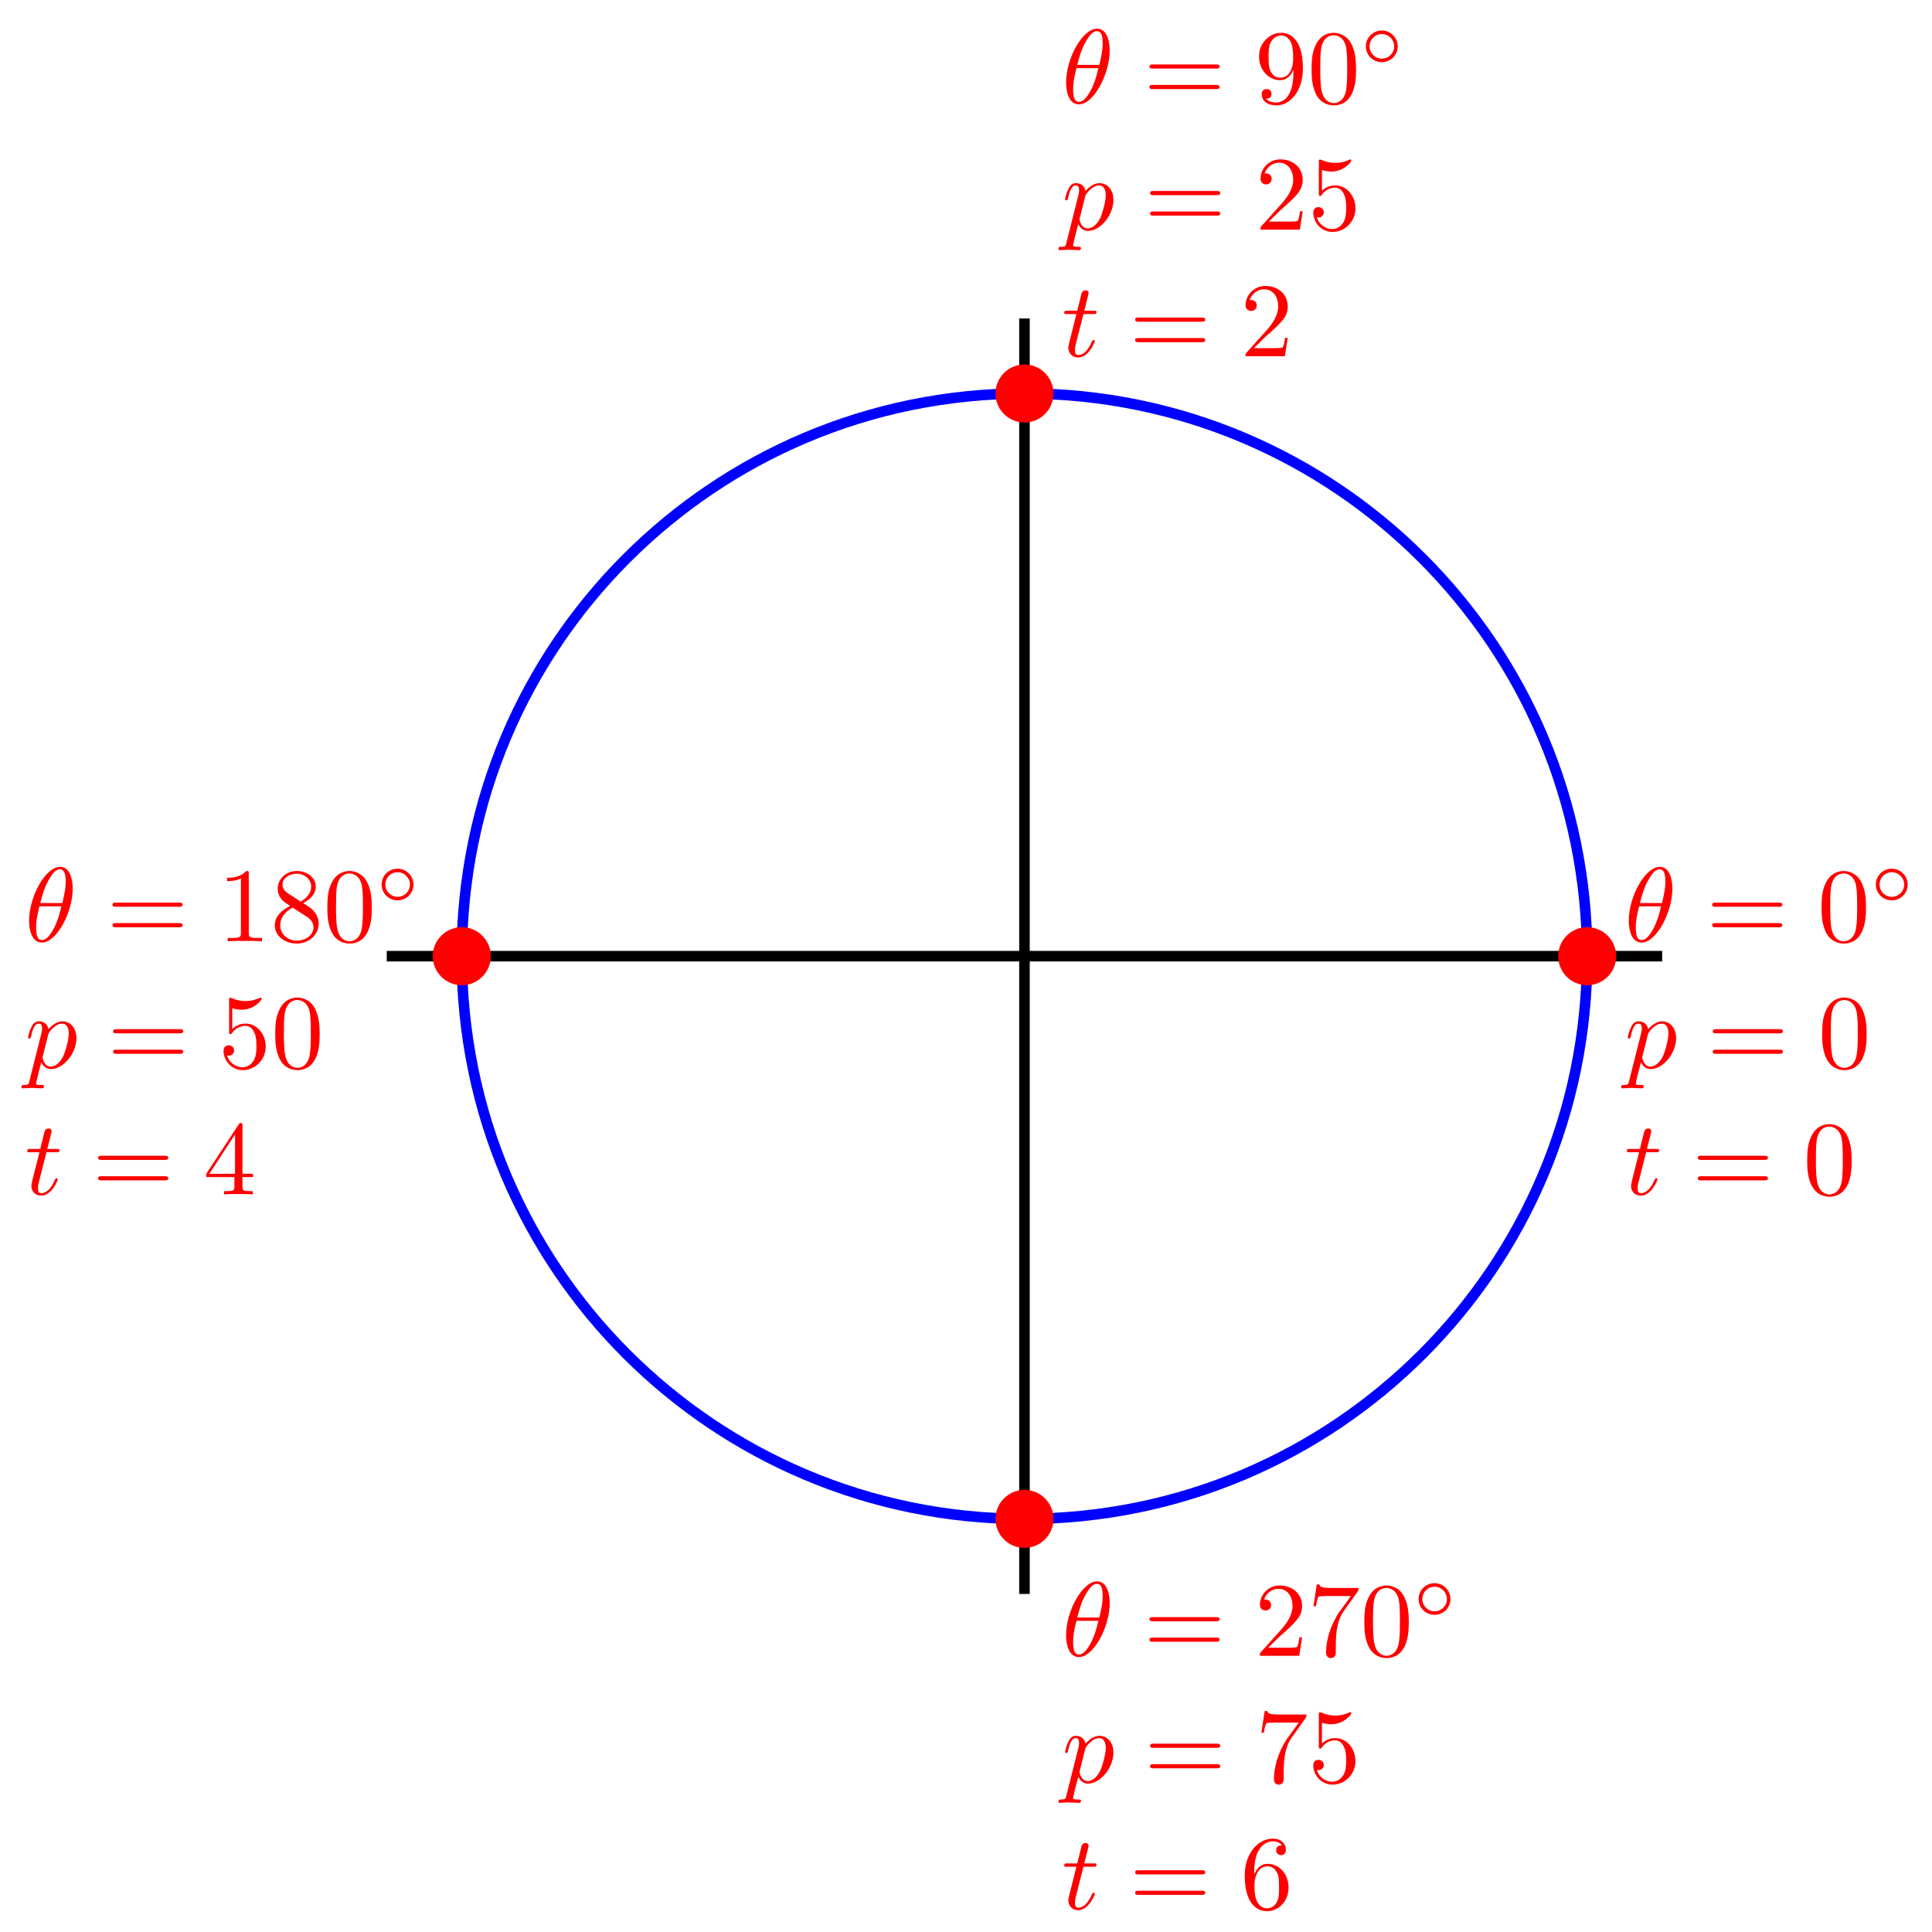
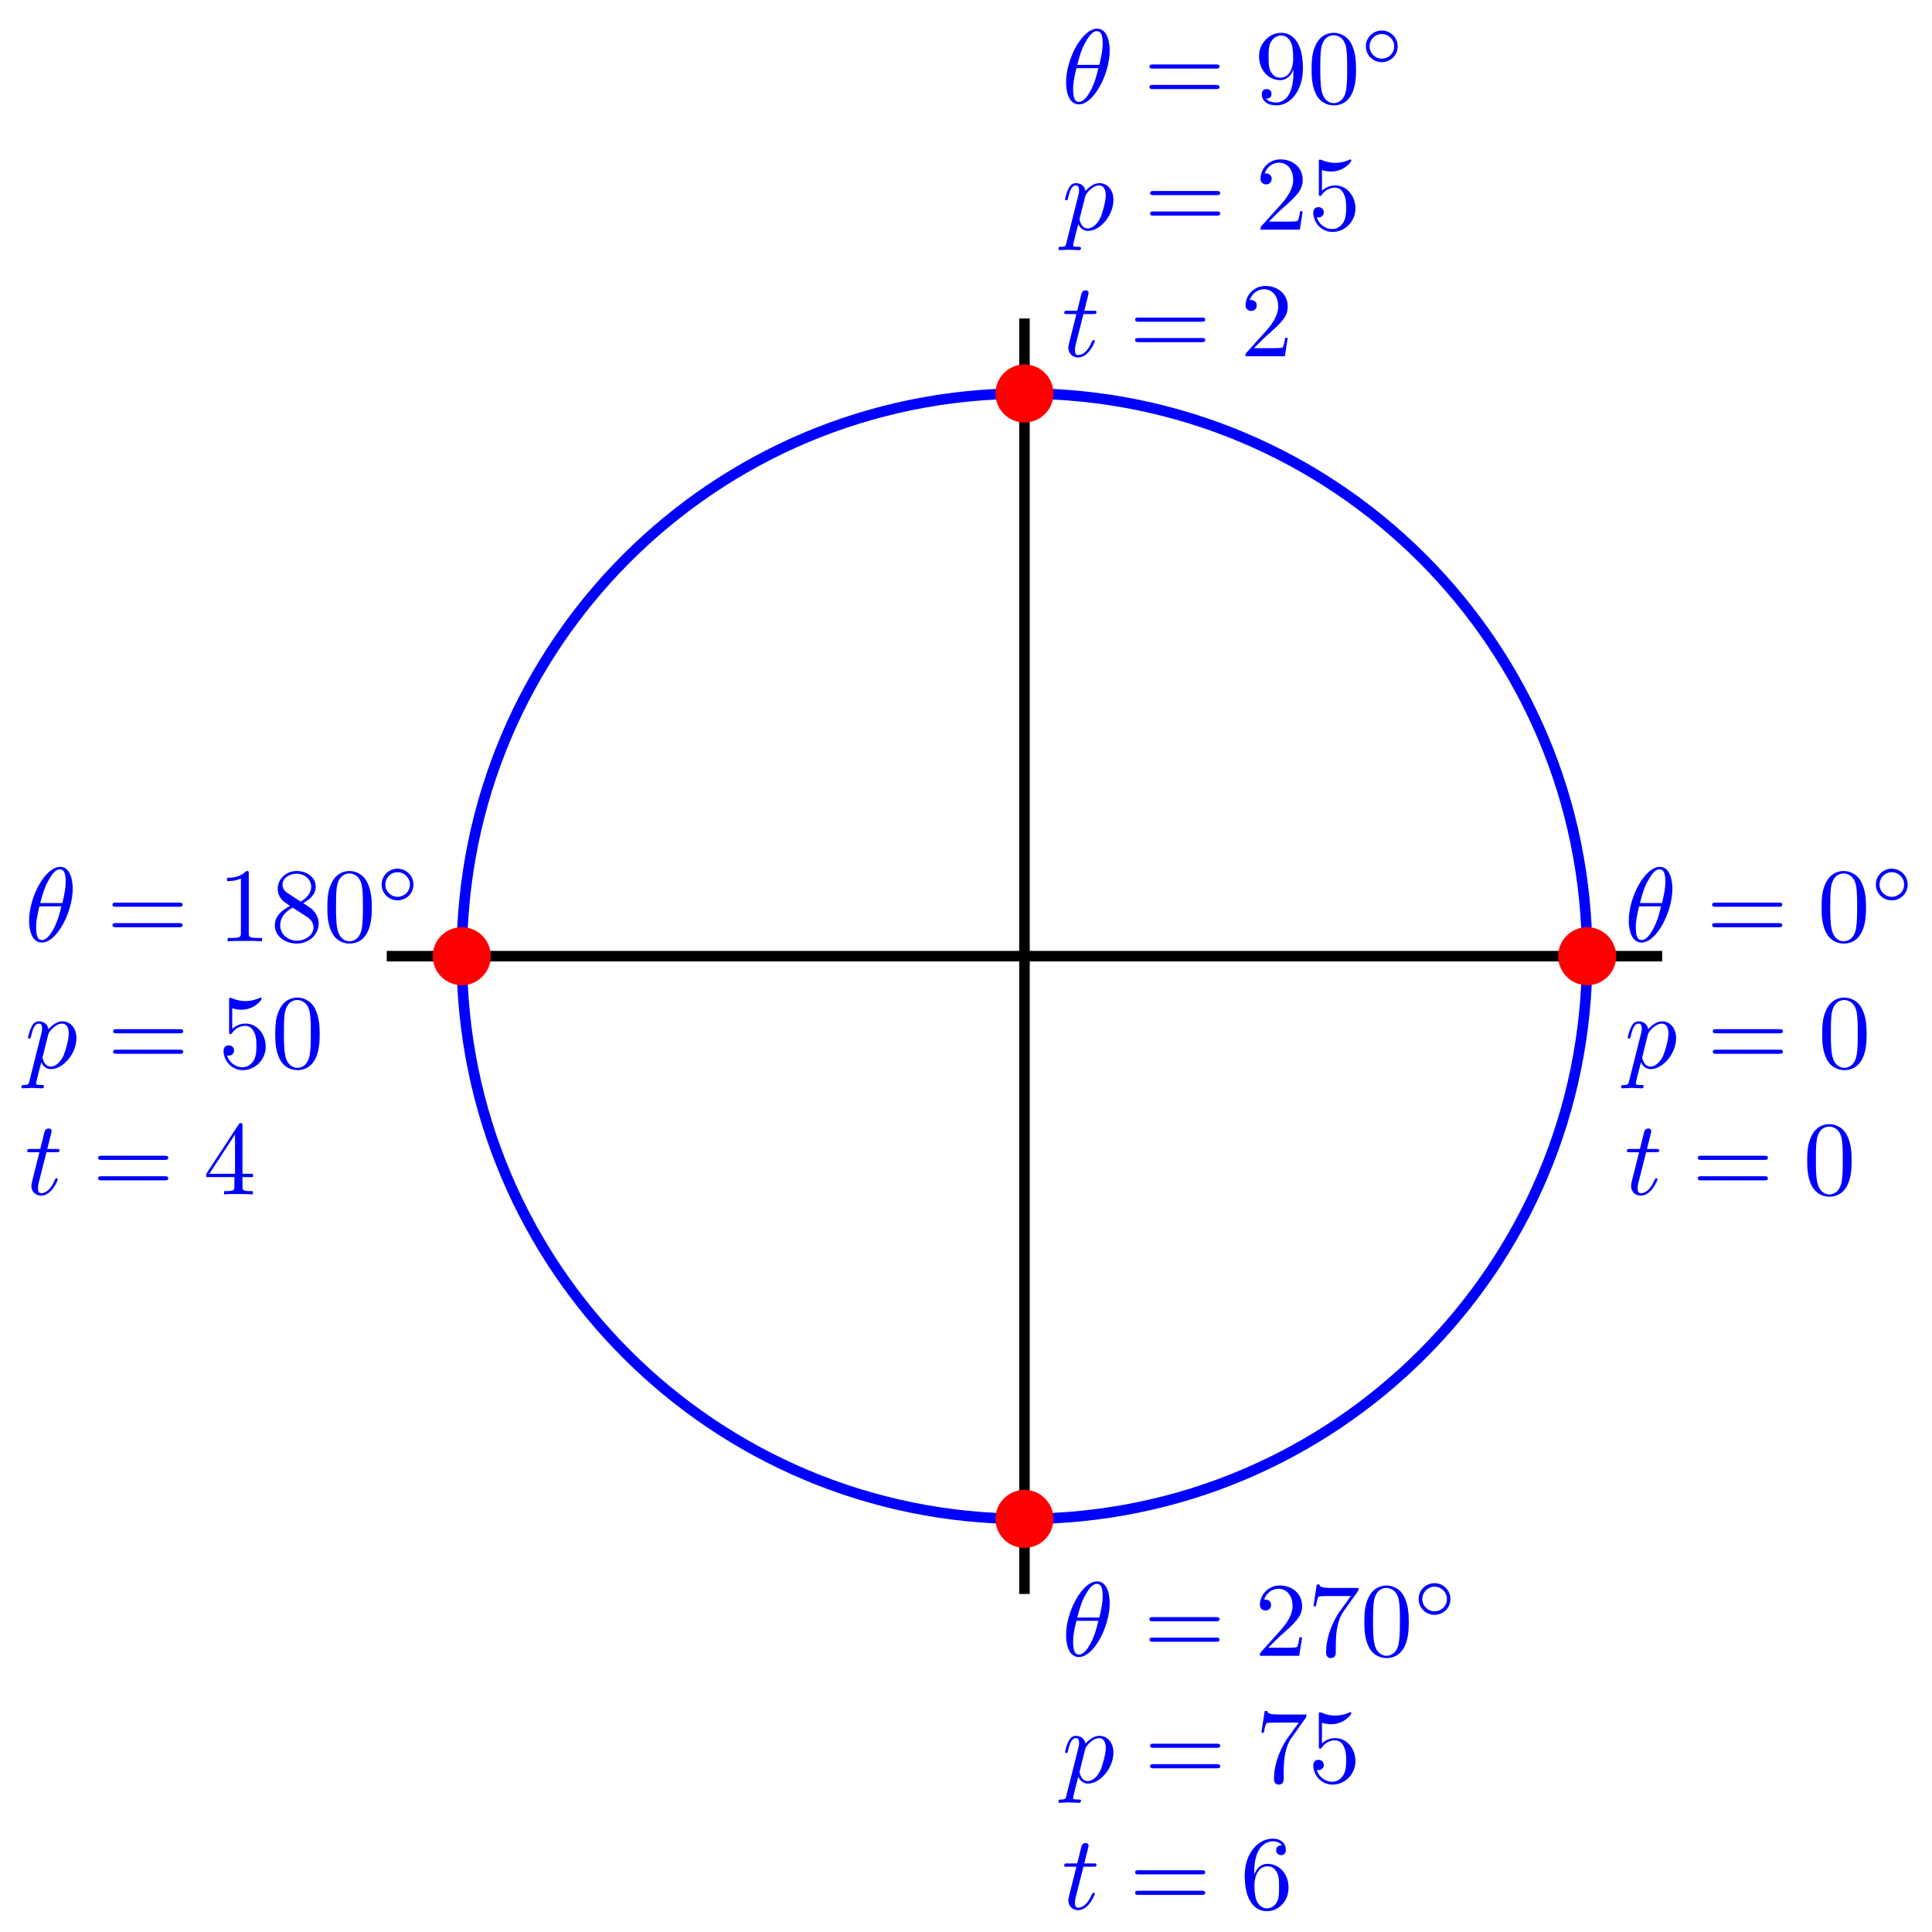
<svg xmlns="http://www.w3.org/2000/svg" xmlns:xlink="http://www.w3.org/1999/xlink" width="146pt" height="146pt" viewBox="0 0 146 146" version="1.1">
  <defs>
    <g>
      <symbol overflow="visible" id="glyph0-0">
        <path style="stroke:none;" d="" />
      </symbol>
      <symbol overflow="visible" id="glyph0-1">
        <path style="stroke:none;" d="M 3.625 -3.984 C 3.625 -4.516 3.484 -5.625 2.672 -5.625 C 1.562 -5.625 0.328 -3.375 0.328 -1.547 C 0.328 -0.797 0.562 0.094 1.297 0.094 C 2.422 0.094 3.625 -2.203 3.625 -3.984 Z M 1.172 -2.891 C 1.312 -3.406 1.469 -4.047 1.797 -4.609 C 2.016 -5 2.297 -5.438 2.656 -5.438 C 3.047 -5.438 3.094 -4.938 3.094 -4.484 C 3.094 -4.094 3.031 -3.688 2.844 -2.891 Z M 2.766 -2.641 C 2.688 -2.266 2.516 -1.594 2.219 -1.016 C 1.938 -0.484 1.641 -0.094 1.297 -0.094 C 1.031 -0.094 0.859 -0.312 0.859 -1.062 C 0.859 -1.391 0.906 -1.859 1.109 -2.641 Z M 2.766 -2.641 " />
      </symbol>
      <symbol overflow="visible" id="glyph0-2">
        <path style="stroke:none;" d="M 0.359 0.969 C 0.297 1.25 0.281 1.297 -0.078 1.297 C -0.172 1.297 -0.25 1.297 -0.25 1.453 C -0.25 1.516 -0.219 1.547 -0.156 1.547 C 0.062 1.547 0.297 1.516 0.516 1.516 C 0.781 1.516 1.047 1.547 1.312 1.547 C 1.344 1.547 1.453 1.547 1.453 1.391 C 1.453 1.297 1.375 1.297 1.266 1.297 C 0.859 1.297 0.859 1.25 0.859 1.172 C 0.859 1.078 1.188 -0.219 1.25 -0.422 C 1.359 -0.188 1.578 0.094 1.984 0.094 C 2.906 0.094 3.906 -1.078 3.906 -2.25 C 3.906 -3 3.453 -3.516 2.844 -3.516 C 2.453 -3.516 2.062 -3.234 1.797 -2.922 C 1.719 -3.359 1.375 -3.516 1.078 -3.516 C 0.719 -3.516 0.562 -3.219 0.5 -3.062 C 0.344 -2.797 0.25 -2.312 0.25 -2.297 C 0.25 -2.219 0.328 -2.219 0.344 -2.219 C 0.422 -2.219 0.438 -2.219 0.484 -2.406 C 0.609 -2.969 0.766 -3.344 1.062 -3.344 C 1.188 -3.344 1.312 -3.281 1.312 -2.984 C 1.312 -2.797 1.281 -2.703 1.25 -2.578 Z M 1.766 -2.484 C 1.812 -2.703 2.031 -2.922 2.172 -3.047 C 2.453 -3.297 2.688 -3.344 2.828 -3.344 C 3.141 -3.344 3.328 -3.062 3.328 -2.594 C 3.328 -2.125 3.062 -1.219 2.922 -0.906 C 2.656 -0.344 2.266 -0.094 1.969 -0.094 C 1.453 -0.094 1.344 -0.75 1.344 -0.797 C 1.344 -0.812 1.344 -0.828 1.375 -0.922 Z M 1.766 -2.484 " />
      </symbol>
      <symbol overflow="visible" id="glyph0-3">
        <path style="stroke:none;" d="M 1.641 -3.188 L 2.391 -3.188 C 2.547 -3.188 2.625 -3.188 2.625 -3.344 C 2.625 -3.438 2.547 -3.438 2.406 -3.438 L 1.703 -3.438 C 1.984 -4.562 2.031 -4.719 2.031 -4.766 C 2.031 -4.906 1.938 -4.984 1.797 -4.984 C 1.781 -4.984 1.547 -4.984 1.484 -4.703 L 1.172 -3.438 L 0.422 -3.438 C 0.266 -3.438 0.188 -3.438 0.188 -3.281 C 0.188 -3.188 0.25 -3.188 0.406 -3.188 L 1.109 -3.188 C 0.531 -0.922 0.5 -0.781 0.5 -0.641 C 0.5 -0.219 0.812 0.094 1.234 0.094 C 2.047 0.094 2.5 -1.078 2.5 -1.141 C 2.5 -1.219 2.438 -1.219 2.406 -1.219 C 2.328 -1.219 2.328 -1.188 2.281 -1.109 C 1.938 -0.281 1.516 -0.094 1.25 -0.094 C 1.078 -0.094 1 -0.188 1 -0.453 C 1 -0.641 1.016 -0.703 1.047 -0.844 Z M 1.641 -3.188 " />
      </symbol>
      <symbol overflow="visible" id="glyph1-0">
        <path style="stroke:none;" d="" />
      </symbol>
      <symbol overflow="visible" id="glyph1-1">
        <path style="stroke:none;" d="M 5.469 -2.609 C 5.594 -2.609 5.75 -2.609 5.75 -2.766 C 5.75 -2.922 5.594 -2.922 5.484 -2.922 L 0.703 -2.922 C 0.594 -2.922 0.453 -2.922 0.453 -2.766 C 0.453 -2.609 0.594 -2.609 0.719 -2.609 Z M 5.484 -1.062 C 5.594 -1.062 5.75 -1.062 5.75 -1.219 C 5.75 -1.375 5.594 -1.375 5.469 -1.375 L 0.719 -1.375 C 0.594 -1.375 0.453 -1.375 0.453 -1.219 C 0.453 -1.062 0.594 -1.062 0.703 -1.062 Z M 5.484 -1.062 " />
      </symbol>
      <symbol overflow="visible" id="glyph1-2">
        <path style="stroke:none;" d="M 3.672 -2.547 C 3.672 -3.188 3.625 -3.828 3.344 -4.422 C 2.984 -5.172 2.328 -5.312 1.984 -5.312 C 1.516 -5.312 0.938 -5.094 0.609 -4.359 C 0.344 -3.812 0.312 -3.188 0.312 -2.547 C 0.312 -1.953 0.344 -1.234 0.672 -0.625 C 1.016 0.016 1.594 0.172 1.984 0.172 C 2.422 0.172 3.016 0.016 3.375 -0.75 C 3.625 -1.297 3.672 -1.922 3.672 -2.547 Z M 1.984 0 C 1.672 0 1.203 -0.203 1.062 -0.969 C 0.969 -1.438 0.969 -2.172 0.969 -2.641 C 0.969 -3.156 0.969 -3.688 1.031 -4.109 C 1.188 -5.062 1.781 -5.125 1.984 -5.125 C 2.25 -5.125 2.766 -4.984 2.922 -4.203 C 3 -3.75 3 -3.141 3 -2.641 C 3 -2.047 3 -1.5 2.922 -1 C 2.797 -0.234 2.344 0 1.984 0 Z M 1.984 0 " />
      </symbol>
      <symbol overflow="visible" id="glyph1-3">
        <path style="stroke:none;" d="M 2.922 -2.531 L 2.922 -2.281 C 2.922 -0.422 2.094 -0.047 1.641 -0.047 C 1.5 -0.047 1.062 -0.062 0.859 -0.328 C 1.203 -0.328 1.266 -0.562 1.266 -0.703 C 1.266 -0.953 1.078 -1.062 0.906 -1.062 C 0.766 -1.062 0.531 -1 0.531 -0.688 C 0.531 -0.156 0.969 0.172 1.641 0.172 C 2.672 0.172 3.641 -0.906 3.641 -2.625 C 3.641 -4.766 2.719 -5.312 2.016 -5.312 C 1.578 -5.312 1.188 -5.156 0.844 -4.812 C 0.516 -4.453 0.328 -4.109 0.328 -3.516 C 0.328 -2.516 1.031 -1.734 1.922 -1.734 C 2.422 -1.734 2.734 -2.078 2.922 -2.531 Z M 1.938 -1.922 C 1.812 -1.922 1.438 -1.922 1.188 -2.422 C 1.047 -2.719 1.047 -3.109 1.047 -3.5 C 1.047 -3.938 1.047 -4.312 1.219 -4.609 C 1.438 -5 1.734 -5.109 2.016 -5.109 C 2.375 -5.109 2.641 -4.844 2.781 -4.484 C 2.875 -4.219 2.906 -3.719 2.906 -3.359 C 2.906 -2.688 2.641 -1.922 1.938 -1.922 Z M 1.938 -1.922 " />
      </symbol>
      <symbol overflow="visible" id="glyph1-4">
        <path style="stroke:none;" d="M 1.016 -0.609 L 1.859 -1.438 C 3.094 -2.531 3.578 -2.969 3.578 -3.766 C 3.578 -4.672 2.859 -5.312 1.891 -5.312 C 0.984 -5.312 0.391 -4.578 0.391 -3.859 C 0.391 -3.422 0.797 -3.422 0.828 -3.422 C 0.953 -3.422 1.234 -3.516 1.234 -3.844 C 1.234 -4.047 1.094 -4.25 0.812 -4.25 C 0.75 -4.25 0.734 -4.25 0.703 -4.25 C 0.891 -4.766 1.328 -5.062 1.781 -5.062 C 2.516 -5.062 2.859 -4.422 2.859 -3.766 C 2.859 -3.125 2.453 -2.5 2.016 -2 L 0.484 -0.297 C 0.391 -0.203 0.391 -0.188 0.391 0 L 3.359 0 L 3.578 -1.391 L 3.375 -1.391 C 3.344 -1.141 3.281 -0.797 3.203 -0.672 C 3.141 -0.609 2.625 -0.609 2.453 -0.609 Z M 1.016 -0.609 " />
      </symbol>
      <symbol overflow="visible" id="glyph1-5">
        <path style="stroke:none;" d="M 3.578 -1.609 C 3.578 -2.547 2.922 -3.344 2.062 -3.344 C 1.688 -3.344 1.344 -3.219 1.047 -2.938 L 1.047 -4.5 C 1.219 -4.453 1.469 -4.391 1.734 -4.391 C 2.703 -4.391 3.266 -5.109 3.266 -5.219 C 3.266 -5.266 3.25 -5.312 3.188 -5.312 C 3.172 -5.312 3.156 -5.312 3.125 -5.281 C 2.969 -5.219 2.578 -5.047 2.047 -5.047 C 1.719 -5.047 1.359 -5.109 0.984 -5.281 C 0.922 -5.297 0.906 -5.297 0.891 -5.297 C 0.812 -5.297 0.812 -5.234 0.812 -5.109 L 0.812 -2.75 C 0.812 -2.609 0.812 -2.547 0.922 -2.547 C 0.969 -2.547 0.984 -2.562 1.016 -2.609 C 1.109 -2.734 1.406 -3.172 2.047 -3.172 C 2.469 -3.172 2.656 -2.812 2.719 -2.656 C 2.859 -2.359 2.875 -2.062 2.875 -1.656 C 2.875 -1.375 2.875 -0.906 2.672 -0.562 C 2.484 -0.25 2.188 -0.047 1.828 -0.047 C 1.25 -0.047 0.781 -0.469 0.656 -0.938 C 0.672 -0.938 0.703 -0.922 0.781 -0.922 C 1.047 -0.922 1.188 -1.125 1.188 -1.312 C 1.188 -1.5 1.047 -1.703 0.781 -1.703 C 0.672 -1.703 0.391 -1.656 0.391 -1.281 C 0.391 -0.594 0.953 0.172 1.844 0.172 C 2.766 0.172 3.578 -0.594 3.578 -1.609 Z M 3.578 -1.609 " />
      </symbol>
      <symbol overflow="visible" id="glyph1-6">
        <path style="stroke:none;" d="M 2.344 -5.094 C 2.344 -5.297 2.344 -5.312 2.156 -5.312 C 1.672 -4.797 0.969 -4.797 0.703 -4.797 L 0.703 -4.547 C 0.875 -4.547 1.344 -4.547 1.75 -4.75 L 1.75 -0.625 C 1.75 -0.344 1.734 -0.25 1.016 -0.25 L 0.75 -0.25 L 0.75 0 C 1.031 -0.031 1.734 -0.031 2.047 -0.031 C 2.359 -0.031 3.062 -0.031 3.344 0 L 3.344 -0.25 L 3.078 -0.25 C 2.359 -0.25 2.344 -0.328 2.344 -0.625 Z M 2.344 -5.094 " />
      </symbol>
      <symbol overflow="visible" id="glyph1-7">
        <path style="stroke:none;" d="M 1.297 -3.641 C 0.938 -3.875 0.906 -4.156 0.906 -4.281 C 0.906 -4.766 1.422 -5.109 1.984 -5.109 C 2.562 -5.109 3.078 -4.688 3.078 -4.125 C 3.078 -3.672 2.766 -3.281 2.281 -3 Z M 2.469 -2.891 C 3.031 -3.172 3.422 -3.594 3.422 -4.125 C 3.422 -4.859 2.719 -5.312 1.984 -5.312 C 1.188 -5.312 0.547 -4.719 0.547 -3.969 C 0.547 -3.828 0.562 -3.469 0.906 -3.094 C 0.984 -3 1.281 -2.812 1.484 -2.672 C 1.016 -2.438 0.328 -1.984 0.328 -1.203 C 0.328 -0.359 1.141 0.172 1.984 0.172 C 2.891 0.172 3.641 -0.484 3.641 -1.344 C 3.641 -1.625 3.547 -1.984 3.25 -2.312 C 3.094 -2.484 2.969 -2.562 2.469 -2.891 Z M 1.672 -2.547 L 2.641 -1.922 C 2.875 -1.781 3.25 -1.531 3.25 -1.047 C 3.25 -0.469 2.641 -0.047 1.984 -0.047 C 1.312 -0.047 0.734 -0.547 0.734 -1.203 C 0.734 -1.672 0.984 -2.172 1.672 -2.547 Z M 1.672 -2.547 " />
      </symbol>
      <symbol overflow="visible" id="glyph1-8">
        <path style="stroke:none;" d="M 2.344 -1.312 L 2.344 -0.625 C 2.344 -0.328 2.328 -0.25 1.734 -0.25 L 1.562 -0.25 L 1.562 0 C 1.891 -0.031 2.312 -0.031 2.641 -0.031 C 2.984 -0.031 3.406 -0.031 3.734 0 L 3.734 -0.25 L 3.562 -0.25 C 2.969 -0.25 2.953 -0.328 2.953 -0.625 L 2.953 -1.312 L 3.75 -1.312 L 3.75 -1.562 L 2.953 -1.562 L 2.953 -5.188 C 2.953 -5.344 2.953 -5.391 2.828 -5.391 C 2.75 -5.391 2.734 -5.391 2.672 -5.297 L 0.219 -1.562 L 0.219 -1.312 Z M 2.391 -1.562 L 0.453 -1.562 L 2.391 -4.531 Z M 2.391 -1.562 " />
      </symbol>
      <symbol overflow="visible" id="glyph1-9">
        <path style="stroke:none;" d="M 3.797 -4.859 C 3.859 -4.953 3.859 -4.969 3.859 -5.125 L 1.922 -5.125 C 0.953 -5.125 0.938 -5.234 0.906 -5.391 L 0.703 -5.391 L 0.453 -3.75 L 0.641 -3.75 C 0.672 -3.875 0.734 -4.375 0.844 -4.469 C 0.906 -4.516 1.516 -4.516 1.625 -4.516 L 3.281 -4.516 C 3.188 -4.391 2.562 -3.516 2.375 -3.266 C 1.672 -2.188 1.406 -1.078 1.406 -0.266 C 1.406 -0.188 1.406 0.172 1.766 0.172 C 2.141 0.172 2.141 -0.188 2.141 -0.266 L 2.141 -0.672 C 2.141 -1.109 2.156 -1.547 2.219 -1.969 C 2.25 -2.156 2.359 -2.844 2.719 -3.344 Z M 3.797 -4.859 " />
      </symbol>
      <symbol overflow="visible" id="glyph1-10">
        <path style="stroke:none;" d="M 1.047 -2.609 L 1.047 -2.812 C 1.047 -4.828 2.047 -5.109 2.453 -5.109 C 2.641 -5.109 2.969 -5.062 3.141 -4.797 C 3.031 -4.797 2.703 -4.797 2.703 -4.438 C 2.703 -4.188 2.906 -4.062 3.078 -4.062 C 3.203 -4.062 3.438 -4.141 3.438 -4.453 C 3.438 -4.922 3.094 -5.312 2.438 -5.312 C 1.406 -5.312 0.328 -4.281 0.328 -2.516 C 0.328 -0.391 1.266 0.172 2 0.172 C 2.891 0.172 3.641 -0.578 3.641 -1.625 C 3.641 -2.641 2.938 -3.406 2.047 -3.406 C 1.5 -3.406 1.219 -3 1.047 -2.609 Z M 2 -0.047 C 1.5 -0.047 1.266 -0.531 1.219 -0.641 C 1.062 -1.016 1.062 -1.656 1.062 -1.797 C 1.062 -2.422 1.328 -3.219 2.047 -3.219 C 2.172 -3.219 2.531 -3.219 2.781 -2.719 C 2.922 -2.438 2.922 -2.031 2.922 -1.641 C 2.922 -1.25 2.922 -0.859 2.781 -0.562 C 2.547 -0.094 2.188 -0.047 2 -0.047 Z M 2 -0.047 " />
      </symbol>
      <symbol overflow="visible" id="glyph2-0">
        <path style="stroke:none;" d="" />
      </symbol>
      <symbol overflow="visible" id="glyph2-1">
        <path style="stroke:none;" d="M 2.828 -1.391 C 2.828 -2.062 2.281 -2.594 1.625 -2.594 C 0.953 -2.594 0.422 -2.047 0.422 -1.406 C 0.422 -0.719 0.969 -0.203 1.625 -0.203 C 2.297 -0.203 2.828 -0.734 2.828 -1.391 Z M 1.625 -0.469 C 1.109 -0.469 0.703 -0.891 0.703 -1.391 C 0.703 -1.906 1.109 -2.328 1.625 -2.328 C 2.156 -2.328 2.562 -1.891 2.562 -1.406 C 2.562 -0.875 2.141 -0.469 1.625 -0.469 Z M 1.625 -0.469 " />
      </symbol>
    </g>
  </defs>
  <g id="surface1">
    <path style="fill:none;stroke-width:0.797;stroke-linecap:butt;stroke-linejoin:miter;stroke:rgb(0%,0%,100%);stroke-opacity:1;stroke-miterlimit:10;" d="M 42.52 0.002 C 42.52 23.485 23.482 42.519 -0.001 42.519 C -23.484 42.519 -42.519 23.485 -42.519 0.002 C -42.519 -23.485 -23.484 -42.519 -0.001 -42.519 C 23.482 -42.519 42.52 -23.485 42.52 0.002 Z M 42.52 0.002 " transform="matrix(1.00005,0,0,-1.00006,77.41922,72.2595)" />
    <path style="fill:none;stroke-width:0.797;stroke-linecap:butt;stroke-linejoin:miter;stroke:rgb(0%,0%,0%);stroke-opacity:1;stroke-miterlimit:10;" d="M -48.19 0.002 L 48.188 0.002 " transform="matrix(1.00005,0,0,-1.00006,77.41922,72.2595)" />
    <path style="fill:none;stroke-width:0.797;stroke-linecap:butt;stroke-linejoin:miter;stroke:rgb(0%,0%,0%);stroke-opacity:1;stroke-miterlimit:10;" d="M -0.001 -48.191 L -0.001 48.19 " transform="matrix(1.00005,0,0,-1.00006,77.41922,72.2595)" />
    <path style="fill-rule:nonzero;fill:rgb(100%,0%,0%);fill-opacity:1;stroke-width:0.399;stroke-linecap:butt;stroke-linejoin:miter;stroke:rgb(100%,0%,0%);stroke-opacity:1;stroke-miterlimit:10;" d="M 44.512 0.002 C 44.512 1.099 43.622 1.994 42.52 1.994 C 41.419 1.994 40.528 1.099 40.528 0.002 C 40.528 -1.1 41.419 -1.994 42.52 -1.994 C 43.622 -1.994 44.512 -1.1 44.512 0.002 Z M 44.512 0.002 " transform="matrix(1.00005,0,0,-1.00006,77.41922,72.2595)" />
-     <g style="fill:rgb(100%,0%,0%);fill-opacity:1;">
+     <g style="fill:rgb(0%,0%,100%);fill-opacity:1;">
      <use xlink:href="#glyph0-1" x="122.757" y="71.133" />
    </g>
-     <g style="fill:rgb(100%,0%,0%);fill-opacity:1;">
+     <g style="fill:rgb(0%,0%,100%);fill-opacity:1;">
      <use xlink:href="#glyph1-1" x="128.935" y="71.133" />
    </g>
-     <g style="fill:rgb(100%,0%,0%);fill-opacity:1;">
+     <g style="fill:rgb(0%,0%,100%);fill-opacity:1;">
      <use xlink:href="#glyph1-2" x="137.342" y="71.133" />
    </g>
-     <g style="fill:rgb(100%,0%,0%);fill-opacity:1;">
+     <g style="fill:rgb(0%,0%,100%);fill-opacity:1;">
      <use xlink:href="#glyph2-1" x="141.334" y="68.24" />
    </g>
-     <g style="fill:rgb(100%,0%,0%);fill-opacity:1;">
+     <g style="fill:rgb(0%,0%,100%);fill-opacity:1;">
      <use xlink:href="#glyph0-2" x="122.757" y="80.697" />
    </g>
-     <g style="fill:rgb(100%,0%,0%);fill-opacity:1;">
+     <g style="fill:rgb(0%,0%,100%);fill-opacity:1;">
      <use xlink:href="#glyph1-1" x="128.982" y="80.697" />
    </g>
-     <g style="fill:rgb(100%,0%,0%);fill-opacity:1;">
+     <g style="fill:rgb(0%,0%,100%);fill-opacity:1;">
      <use xlink:href="#glyph1-2" x="137.389" y="80.697" />
    </g>
-     <g style="fill:rgb(100%,0%,0%);fill-opacity:1;">
+     <g style="fill:rgb(0%,0%,100%);fill-opacity:1;">
      <use xlink:href="#glyph0-3" x="122.757" y="90.262" />
    </g>
-     <g style="fill:rgb(100%,0%,0%);fill-opacity:1;">
+     <g style="fill:rgb(0%,0%,100%);fill-opacity:1;">
      <use xlink:href="#glyph1-1" x="127.85" y="90.262" />
    </g>
-     <g style="fill:rgb(100%,0%,0%);fill-opacity:1;">
+     <g style="fill:rgb(0%,0%,100%);fill-opacity:1;">
      <use xlink:href="#glyph1-2" x="136.257" y="90.262" />
    </g>
    <path style="fill-rule:nonzero;fill:rgb(100%,0%,0%);fill-opacity:1;stroke-width:0.399;stroke-linecap:butt;stroke-linejoin:miter;stroke:rgb(100%,0%,0%);stroke-opacity:1;stroke-miterlimit:10;" d="M 1.991 42.519 C 1.991 43.62 1.1 44.515 -0.001 44.515 C -1.099 44.515 -1.993 43.62 -1.993 42.519 C -1.993 41.421 -1.099 40.527 -0.001 40.527 C 1.1 40.527 1.991 41.421 1.991 42.519 Z M 1.991 42.519 " transform="matrix(1.00005,0,0,-1.00006,77.41922,72.2595)" />
-     <g style="fill:rgb(100%,0%,0%);fill-opacity:1;">
+     <g style="fill:rgb(0%,0%,100%);fill-opacity:1;">
      <use xlink:href="#glyph0-1" x="80.235" y="7.792" />
    </g>
-     <g style="fill:rgb(100%,0%,0%);fill-opacity:1;">
+     <g style="fill:rgb(0%,0%,100%);fill-opacity:1;">
      <use xlink:href="#glyph1-1" x="86.412" y="7.792" />
    </g>
-     <g style="fill:rgb(100%,0%,0%);fill-opacity:1;">
+     <g style="fill:rgb(0%,0%,100%);fill-opacity:1;">
      <use xlink:href="#glyph1-3" x="94.82" y="7.792" />
      <use xlink:href="#glyph1-2" x="98.805" y="7.792" />
    </g>
-     <g style="fill:rgb(100%,0%,0%);fill-opacity:1;">
+     <g style="fill:rgb(0%,0%,100%);fill-opacity:1;">
      <use xlink:href="#glyph2-1" x="102.796" y="4.899" />
    </g>
-     <g style="fill:rgb(100%,0%,0%);fill-opacity:1;">
+     <g style="fill:rgb(0%,0%,100%);fill-opacity:1;">
      <use xlink:href="#glyph0-2" x="80.235" y="17.356" />
    </g>
-     <g style="fill:rgb(100%,0%,0%);fill-opacity:1;">
+     <g style="fill:rgb(0%,0%,100%);fill-opacity:1;">
      <use xlink:href="#glyph1-1" x="86.46" y="17.356" />
    </g>
-     <g style="fill:rgb(100%,0%,0%);fill-opacity:1;">
+     <g style="fill:rgb(0%,0%,100%);fill-opacity:1;">
      <use xlink:href="#glyph1-4" x="94.867" y="17.356" />
      <use xlink:href="#glyph1-5" x="98.852" y="17.356" />
    </g>
-     <g style="fill:rgb(100%,0%,0%);fill-opacity:1;">
+     <g style="fill:rgb(0%,0%,100%);fill-opacity:1;">
      <use xlink:href="#glyph0-3" x="80.235" y="26.921" />
    </g>
-     <g style="fill:rgb(100%,0%,0%);fill-opacity:1;">
+     <g style="fill:rgb(0%,0%,100%);fill-opacity:1;">
      <use xlink:href="#glyph1-1" x="85.328" y="26.921" />
    </g>
-     <g style="fill:rgb(100%,0%,0%);fill-opacity:1;">
+     <g style="fill:rgb(0%,0%,100%);fill-opacity:1;">
      <use xlink:href="#glyph1-4" x="93.735" y="26.921" />
    </g>
    <path style="fill-rule:nonzero;fill:rgb(100%,0%,0%);fill-opacity:1;stroke-width:0.399;stroke-linecap:butt;stroke-linejoin:miter;stroke:rgb(100%,0%,0%);stroke-opacity:1;stroke-miterlimit:10;" d="M -40.527 0.002 C -40.527 1.099 -41.421 1.994 -42.519 1.994 C -43.62 1.994 -44.515 1.099 -44.515 0.002 C -44.515 -1.1 -43.62 -1.994 -42.519 -1.994 C -41.421 -1.994 -40.527 -1.1 -40.527 0.002 Z M -40.527 0.002 " transform="matrix(1.00005,0,0,-1.00006,77.41922,72.2595)" />
-     <g style="fill:rgb(100%,0%,0%);fill-opacity:1;">
+     <g style="fill:rgb(0%,0%,100%);fill-opacity:1;">
      <use xlink:href="#glyph0-1" x="1.87" y="71.133" />
    </g>
-     <g style="fill:rgb(100%,0%,0%);fill-opacity:1;">
+     <g style="fill:rgb(0%,0%,100%);fill-opacity:1;">
      <use xlink:href="#glyph1-1" x="8.048" y="71.133" />
    </g>
-     <g style="fill:rgb(100%,0%,0%);fill-opacity:1;">
+     <g style="fill:rgb(0%,0%,100%);fill-opacity:1;">
      <use xlink:href="#glyph1-6" x="16.455" y="71.133" />
      <use xlink:href="#glyph1-7" x="20.44" y="71.133" />
      <use xlink:href="#glyph1-2" x="24.425" y="71.133" />
    </g>
-     <g style="fill:rgb(100%,0%,0%);fill-opacity:1;">
+     <g style="fill:rgb(0%,0%,100%);fill-opacity:1;">
      <use xlink:href="#glyph2-1" x="28.417" y="68.24" />
    </g>
-     <g style="fill:rgb(100%,0%,0%);fill-opacity:1;">
+     <g style="fill:rgb(0%,0%,100%);fill-opacity:1;">
      <use xlink:href="#glyph0-2" x="1.87" y="80.697" />
    </g>
-     <g style="fill:rgb(100%,0%,0%);fill-opacity:1;">
+     <g style="fill:rgb(0%,0%,100%);fill-opacity:1;">
      <use xlink:href="#glyph1-1" x="8.095" y="80.697" />
    </g>
-     <g style="fill:rgb(100%,0%,0%);fill-opacity:1;">
+     <g style="fill:rgb(0%,0%,100%);fill-opacity:1;">
      <use xlink:href="#glyph1-5" x="16.502" y="80.697" />
      <use xlink:href="#glyph1-2" x="20.487" y="80.697" />
    </g>
-     <g style="fill:rgb(100%,0%,0%);fill-opacity:1;">
+     <g style="fill:rgb(0%,0%,100%);fill-opacity:1;">
      <use xlink:href="#glyph0-3" x="1.87" y="90.262" />
    </g>
-     <g style="fill:rgb(100%,0%,0%);fill-opacity:1;">
+     <g style="fill:rgb(0%,0%,100%);fill-opacity:1;">
      <use xlink:href="#glyph1-1" x="6.963" y="90.262" />
    </g>
-     <g style="fill:rgb(100%,0%,0%);fill-opacity:1;">
+     <g style="fill:rgb(0%,0%,100%);fill-opacity:1;">
      <use xlink:href="#glyph1-8" x="15.37" y="90.262" />
    </g>
    <path style="fill-rule:nonzero;fill:rgb(100%,0%,0%);fill-opacity:1;stroke-width:0.399;stroke-linecap:butt;stroke-linejoin:miter;stroke:rgb(100%,0%,0%);stroke-opacity:1;stroke-miterlimit:10;" d="M 1.991 -42.519 C 1.991 -41.422 1.1 -40.527 -0.001 -40.527 C -1.099 -40.527 -1.993 -41.422 -1.993 -42.519 C -1.993 -43.621 -1.099 -44.511 -0.001 -44.511 C 1.1 -44.511 1.991 -43.621 1.991 -42.519 Z M 1.991 -42.519 " transform="matrix(1.00005,0,0,-1.00006,77.41922,72.2595)" />
-     <g style="fill:rgb(100%,0%,0%);fill-opacity:1;">
+     <g style="fill:rgb(0%,0%,100%);fill-opacity:1;">
      <use xlink:href="#glyph0-1" x="80.235" y="125.127" />
    </g>
-     <g style="fill:rgb(100%,0%,0%);fill-opacity:1;">
+     <g style="fill:rgb(0%,0%,100%);fill-opacity:1;">
      <use xlink:href="#glyph1-1" x="86.412" y="125.127" />
    </g>
-     <g style="fill:rgb(100%,0%,0%);fill-opacity:1;">
+     <g style="fill:rgb(0%,0%,100%);fill-opacity:1;">
      <use xlink:href="#glyph1-4" x="94.82" y="125.127" />
      <use xlink:href="#glyph1-9" x="98.805" y="125.127" />
      <use xlink:href="#glyph1-2" x="102.79" y="125.127" />
    </g>
-     <g style="fill:rgb(100%,0%,0%);fill-opacity:1;">
+     <g style="fill:rgb(0%,0%,100%);fill-opacity:1;">
      <use xlink:href="#glyph2-1" x="106.781" y="122.234" />
    </g>
-     <g style="fill:rgb(100%,0%,0%);fill-opacity:1;">
+     <g style="fill:rgb(0%,0%,100%);fill-opacity:1;">
      <use xlink:href="#glyph0-2" x="80.235" y="134.691" />
    </g>
-     <g style="fill:rgb(100%,0%,0%);fill-opacity:1;">
+     <g style="fill:rgb(0%,0%,100%);fill-opacity:1;">
      <use xlink:href="#glyph1-1" x="86.46" y="134.691" />
    </g>
-     <g style="fill:rgb(100%,0%,0%);fill-opacity:1;">
+     <g style="fill:rgb(0%,0%,100%);fill-opacity:1;">
      <use xlink:href="#glyph1-9" x="94.867" y="134.691" />
      <use xlink:href="#glyph1-5" x="98.852" y="134.691" />
    </g>
-     <g style="fill:rgb(100%,0%,0%);fill-opacity:1;">
+     <g style="fill:rgb(0%,0%,100%);fill-opacity:1;">
      <use xlink:href="#glyph0-3" x="80.235" y="144.256" />
    </g>
-     <g style="fill:rgb(100%,0%,0%);fill-opacity:1;">
+     <g style="fill:rgb(0%,0%,100%);fill-opacity:1;">
      <use xlink:href="#glyph1-1" x="85.328" y="144.256" />
    </g>
-     <g style="fill:rgb(100%,0%,0%);fill-opacity:1;">
+     <g style="fill:rgb(0%,0%,100%);fill-opacity:1;">
      <use xlink:href="#glyph1-10" x="93.735" y="144.256" />
    </g>
  </g>
</svg>
